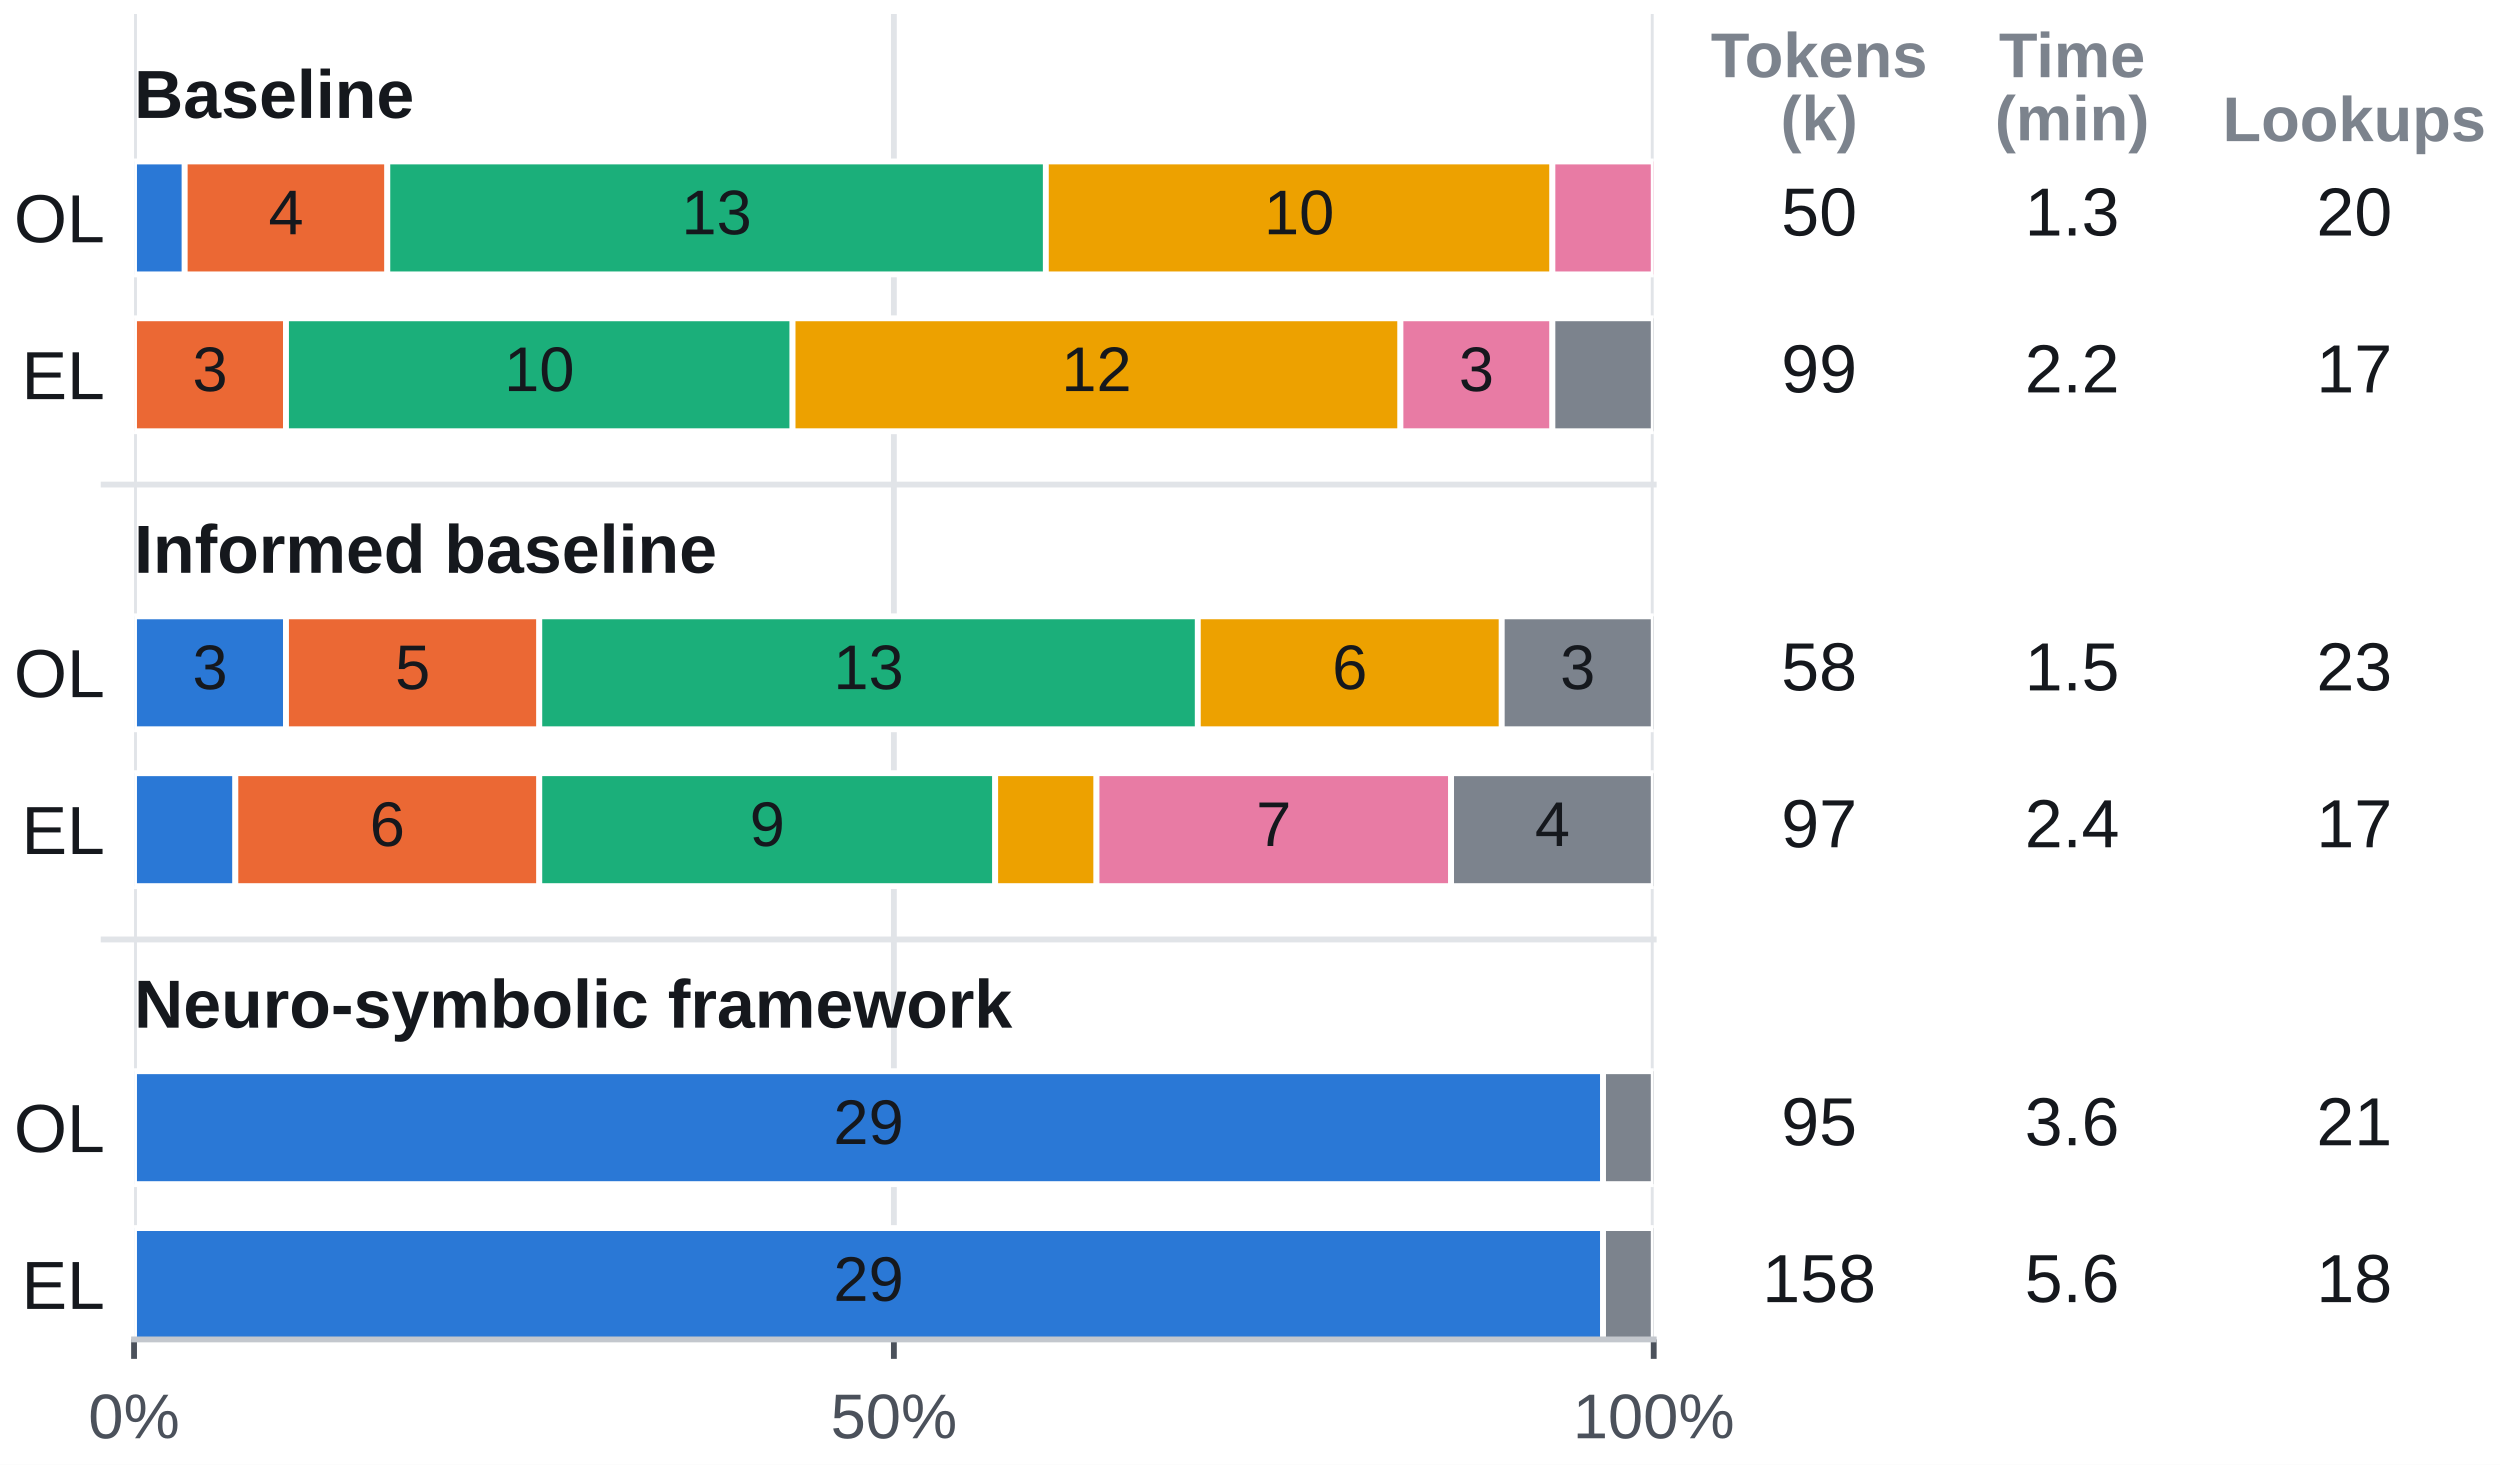
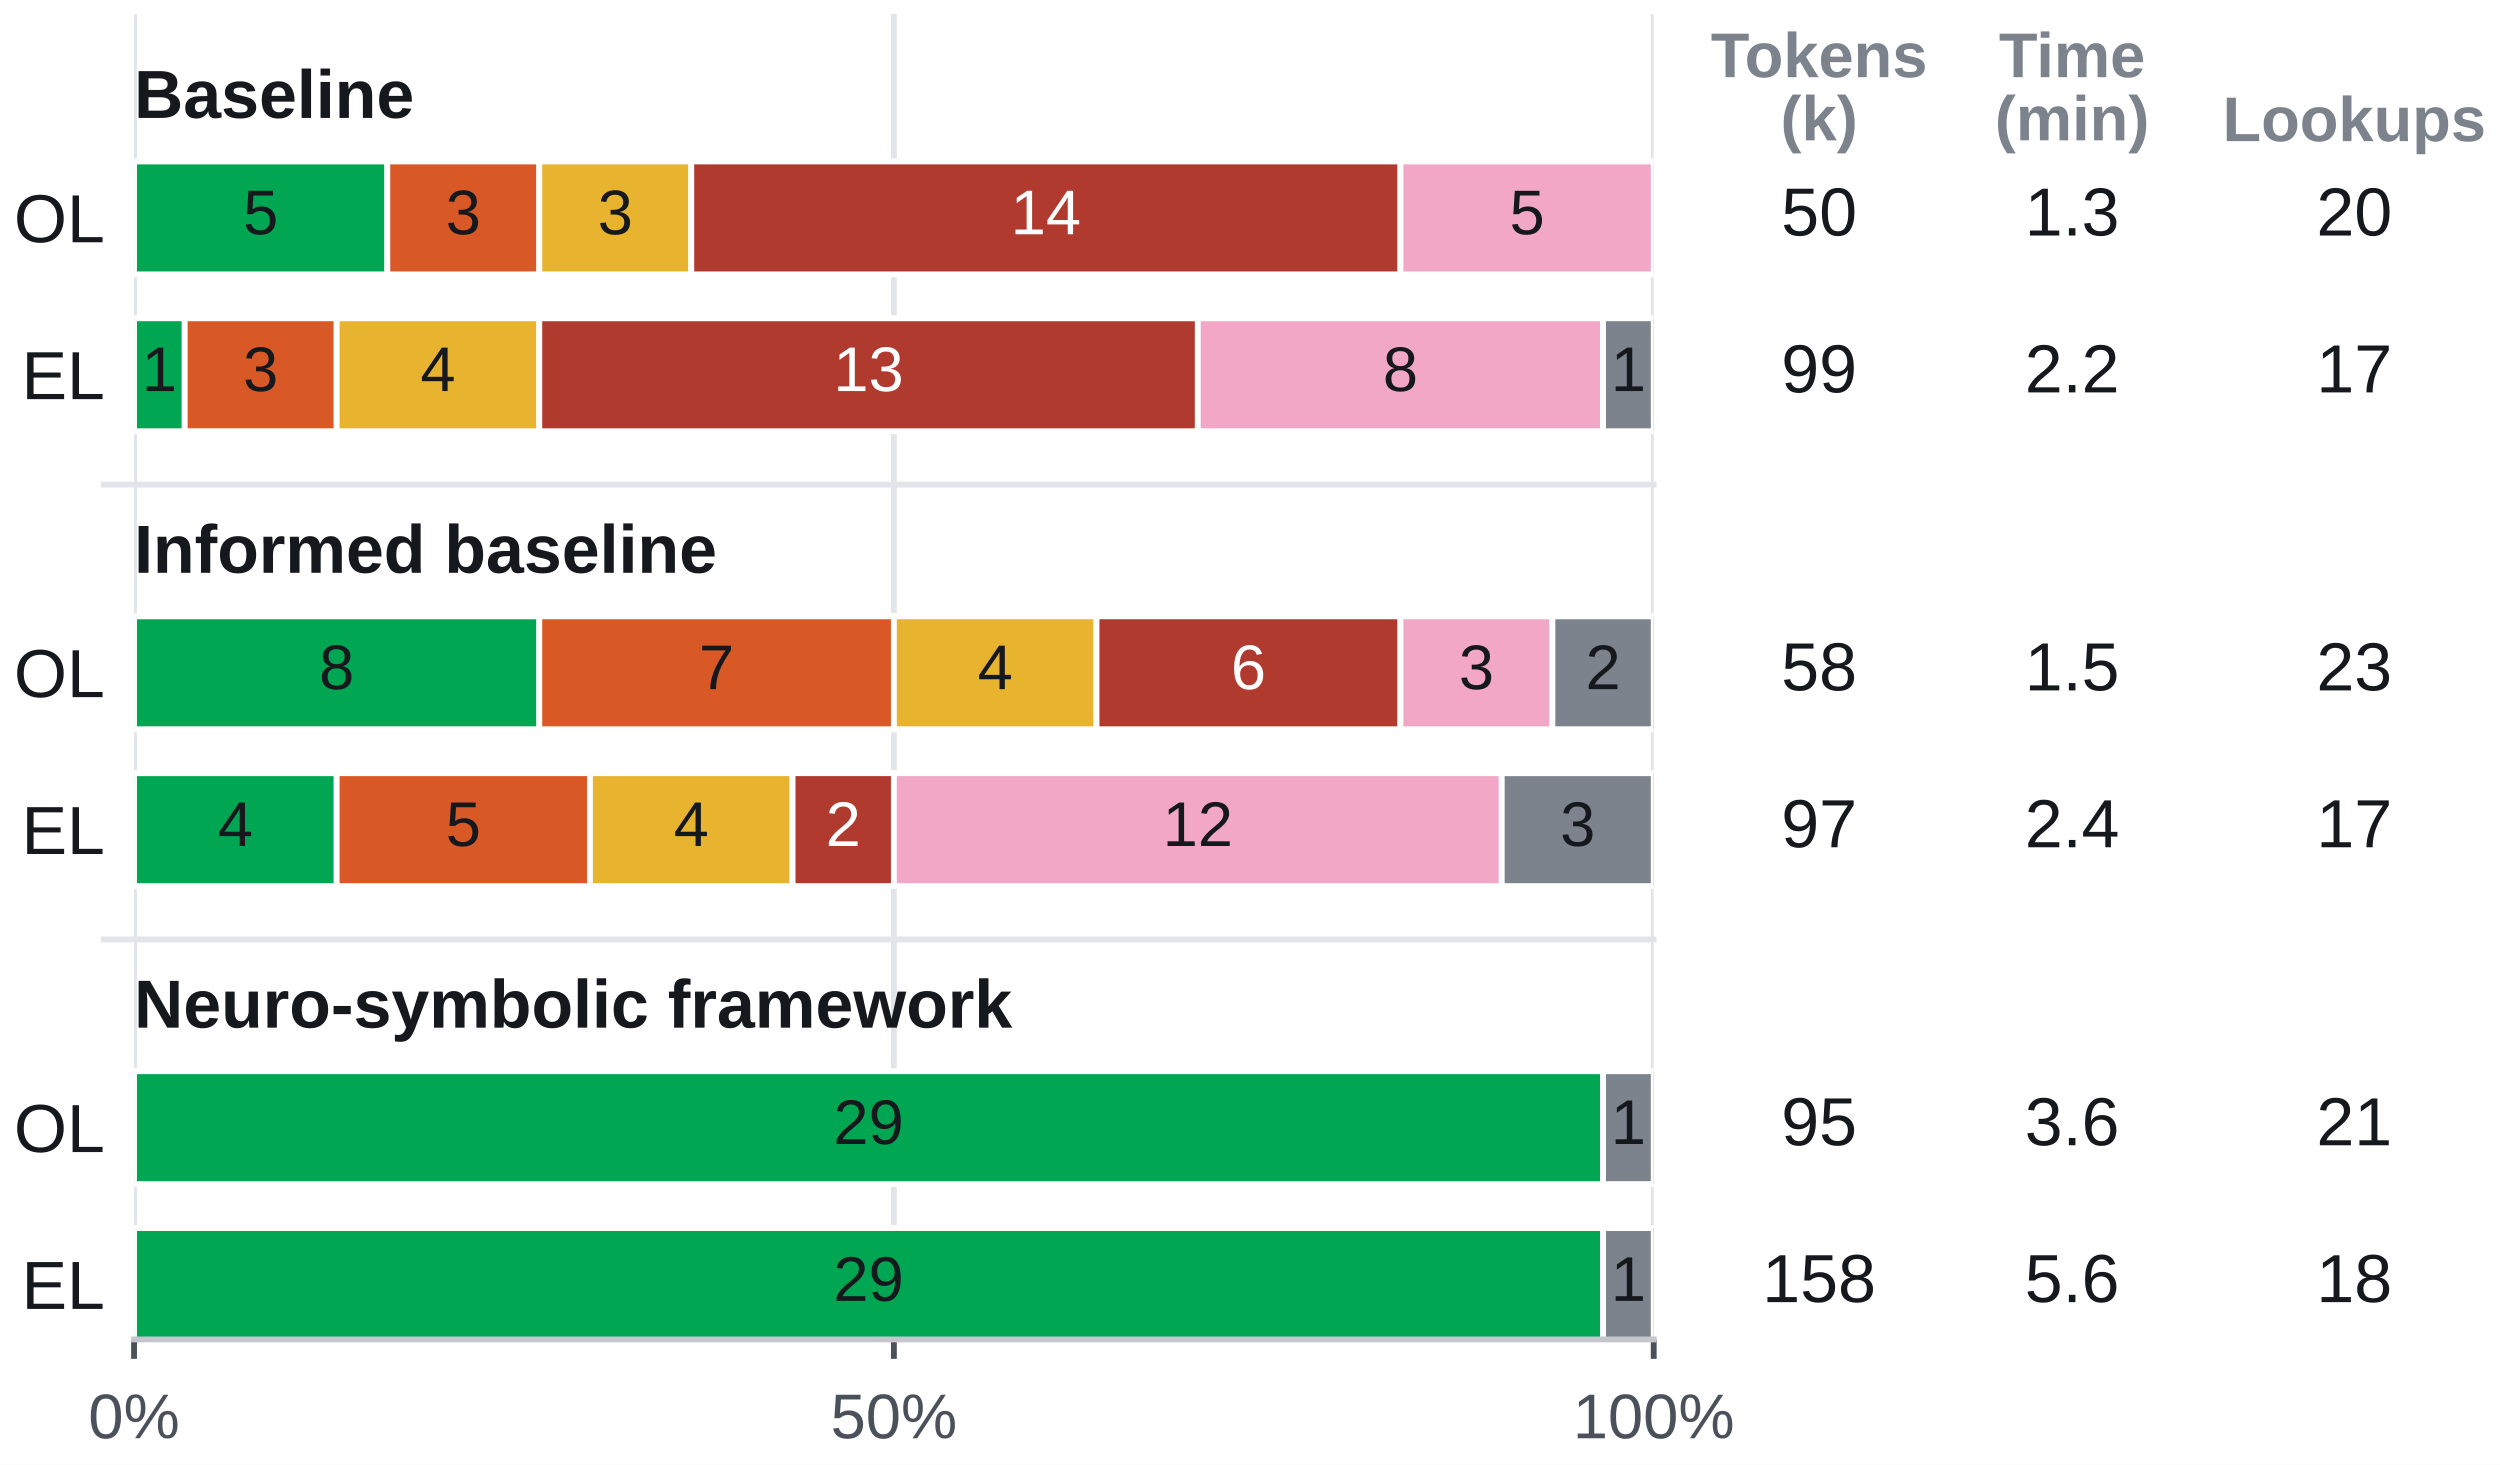
<svg xmlns="http://www.w3.org/2000/svg" xmlns:xlink="http://www.w3.org/1999/xlink" width="256.946pt" height="150.548pt" viewBox="0 0 256.946 150.548" version="1.1">
  <defs>
    <style type="text/css">*{stroke-linejoin: round; stroke-linecap: butt}</style>
  </defs>
  <g id="figure_1">
    <g id="patch_1">
      <path d="M 0 150.548  L 256.946 150.548  L 256.946 0  L 0 0  z " style="fill: #ffffff" />
    </g>
    <g id="axes_1">
      <g id="patch_2">
        <path d="M 13.777 137.664  L 169.966 137.664  L 169.966 1.44  L 13.777 1.44  z " style="fill: #ffffff" />
      </g>
      <g id="matplotlib.axis_1">
        <g id="xtick_1">
          <g id="line2d_1">
-             <path d="M 13.777 137.664  L 13.777 1.44  " clip-path="url(#p60a921f3c6)" style="fill: none; stroke: #e1e4e8; stroke-width: 0.6; stroke-linecap: square" />
+             <path d="M 13.777 137.664  L 13.777 1.44  " clip-path="url(#pea4e998864)" style="fill: none; stroke: #e1e4e8; stroke-width: 0.6; stroke-linecap: square" />
          </g>
          <g id="line2d_2">
            <defs>
-               <path id="m9c443f48be" d="M 0 0  L 0 2  " style="stroke: #4b515b; stroke-width: 0.6" />
+               <path id="m7af35843fd" d="M 0 0  L 0 2  " style="stroke: #4b515b; stroke-width: 0.6" />
            </defs>
            <g>
-               <use xlink:href="#m9c443f48be" x="13.777" y="137.664" style="fill: #4b515b; stroke: #4b515b; stroke-width: 0.6" />
+               <use xlink:href="#m7af35843fd" x="13.777" y="137.664" style="fill: #4b515b; stroke: #4b515b; stroke-width: 0.6" />
            </g>
          </g>
          <g id="text_1">
            <text style="font-size: 6.5px; font-family: 'Arial', 'Liberation Sans', 'DejaVu Sans', sans-serif; text-anchor: middle; fill: #4b515b" x="13.777" y="147.817" transform="rotate(-0 13.77734 147.8166)">0%</text>
          </g>
        </g>
        <g id="xtick_2">
          <g id="line2d_3">
-             <path d="M 91.872 137.664  L 91.872 1.44  " clip-path="url(#p60a921f3c6)" style="fill: none; stroke: #e1e4e8; stroke-width: 0.6; stroke-linecap: square" />
+             <path d="M 91.872 137.664  L 91.872 1.44  " clip-path="url(#pea4e998864)" style="fill: none; stroke: #e1e4e8; stroke-width: 0.6; stroke-linecap: square" />
          </g>
          <g id="line2d_4">
            <g>
-               <use xlink:href="#m9c443f48be" x="91.872" y="137.664" style="fill: #4b515b; stroke: #4b515b; stroke-width: 0.6" />
+               <use xlink:href="#m7af35843fd" x="91.872" y="137.664" style="fill: #4b515b; stroke: #4b515b; stroke-width: 0.6" />
            </g>
          </g>
          <g id="text_2">
            <text style="font-size: 6.5px; font-family: 'Arial', 'Liberation Sans', 'DejaVu Sans', sans-serif; text-anchor: middle; fill: #4b515b" x="91.872" y="147.817" transform="rotate(-0 91.87183 147.8166)">50%</text>
          </g>
        </g>
        <g id="xtick_3">
          <g id="line2d_5">
-             <path d="M 169.966 137.664  L 169.966 1.44  " clip-path="url(#p60a921f3c6)" style="fill: none; stroke: #e1e4e8; stroke-width: 0.6; stroke-linecap: square" />
+             <path d="M 169.966 137.664  L 169.966 1.44  " clip-path="url(#pea4e998864)" style="fill: none; stroke: #e1e4e8; stroke-width: 0.6; stroke-linecap: square" />
          </g>
          <g id="line2d_6">
            <g>
-               <use xlink:href="#m9c443f48be" x="169.966" y="137.664" style="fill: #4b515b; stroke: #4b515b; stroke-width: 0.6" />
+               <use xlink:href="#m7af35843fd" x="169.966" y="137.664" style="fill: #4b515b; stroke: #4b515b; stroke-width: 0.6" />
            </g>
          </g>
          <g id="text_3">
            <text style="font-size: 6.5px; font-family: 'Arial', 'Liberation Sans', 'DejaVu Sans', sans-serif; text-anchor: middle; fill: #4b515b" x="169.966" y="147.817" transform="rotate(-0 169.9663 147.8166)">100%</text>
          </g>
        </g>
      </g>
      <g id="matplotlib.axis_2">
        <g id="ytick_1">
          <g id="line2d_7" />
          <g id="text_4">
            <text style="font-size: 7px; font-family: 'Arial', 'Liberation Sans', 'DejaVu Sans', sans-serif; text-anchor: end; fill: #15181d" x="10.777" y="24.903" transform="rotate(-0 10.77734 24.90277)">OL</text>
          </g>
        </g>
        <g id="ytick_2">
          <g id="line2d_8" />
          <g id="text_5">
            <text style="font-size: 7px; font-family: 'Arial', 'Liberation Sans', 'DejaVu Sans', sans-serif; text-anchor: end; fill: #15181d" x="10.777" y="41.024" transform="rotate(-0 10.77734 41.02396)">EL</text>
          </g>
        </g>
        <g id="ytick_3">
          <g id="line2d_9" />
          <g id="text_6">
            <text style="font-size: 7px; font-family: 'Arial', 'Liberation Sans', 'DejaVu Sans', sans-serif; text-anchor: end; fill: #15181d" x="10.777" y="71.654" transform="rotate(-0 10.77734 71.65421)">OL</text>
          </g>
        </g>
        <g id="ytick_4">
          <g id="line2d_10" />
          <g id="text_7">
            <text style="font-size: 7px; font-family: 'Arial', 'Liberation Sans', 'DejaVu Sans', sans-serif; text-anchor: end; fill: #15181d" x="10.777" y="87.775" transform="rotate(-0 10.77734 87.77539)">EL</text>
          </g>
        </g>
        <g id="ytick_5">
          <g id="line2d_11" />
          <g id="text_8">
            <text style="font-size: 7px; font-family: 'Arial', 'Liberation Sans', 'DejaVu Sans', sans-serif; text-anchor: end; fill: #15181d" x="10.777" y="118.406" transform="rotate(-0 10.77734 118.4056)">OL</text>
          </g>
        </g>
        <g id="ytick_6">
          <g id="line2d_12" />
          <g id="text_9">
            <text style="font-size: 7px; font-family: 'Arial', 'Liberation Sans', 'DejaVu Sans', sans-serif; text-anchor: end; fill: #15181d" x="10.777" y="134.527" transform="rotate(-0 10.77734 134.5268)">EL</text>
          </g>
        </g>
      </g>
      <g id="patch_3">
-         <path d="M 13.777 16.594  L 18.984 16.594  L 18.984 28.201  L 13.777 28.201  z " clip-path="url(#p60a921f3c6)" style="fill: #2a78d6; stroke: #ffffff; stroke-width: 0.6; stroke-linejoin: miter" />
+         <path d="M 13.777 16.594  L 39.809 16.594  L 39.809 28.201  L 13.777 28.201  z " clip-path="url(#pea4e998864)" style="fill: #00a651; stroke: #ffffff; stroke-width: 0.6; stroke-linejoin: miter" />
      </g>
      <g id="patch_4">
-         <path d="M 18.984 16.594  L 39.809 16.594  L 39.809 28.201  L 18.984 28.201  z " clip-path="url(#p60a921f3c6)" style="fill: #eb6834; stroke: #ffffff; stroke-width: 0.6; stroke-linejoin: miter" />
+         <path d="M 39.809 16.594  L 55.428 16.594  L 55.428 28.201  L 39.809 28.201  z " clip-path="url(#pea4e998864)" style="fill: #d95926; stroke: #ffffff; stroke-width: 0.6; stroke-linejoin: miter" />
      </g>
      <g id="patch_5">
-         <path d="M 39.809 16.594  L 107.491 16.594  L 107.491 28.201  L 39.809 28.201  z " clip-path="url(#p60a921f3c6)" style="fill: #1baf7a; stroke: #ffffff; stroke-width: 0.6; stroke-linejoin: miter" />
+         <path d="M 55.428 16.594  L 71.047 16.594  L 71.047 28.201  L 55.428 28.201  z " clip-path="url(#pea4e998864)" style="fill: #e8b32e; stroke: #ffffff; stroke-width: 0.6; stroke-linejoin: miter" />
      </g>
      <g id="patch_6">
-         <path d="M 107.491 16.594  L 159.554 16.594  L 159.554 28.201  L 107.491 28.201  z " clip-path="url(#p60a921f3c6)" style="fill: #eda100; stroke: #ffffff; stroke-width: 0.6; stroke-linejoin: miter" />
+         <path d="M 71.047 16.594  L 143.935 16.594  L 143.935 28.201  L 71.047 28.201  z " clip-path="url(#pea4e998864)" style="fill: #b03a2e; stroke: #ffffff; stroke-width: 0.6; stroke-linejoin: miter" />
      </g>
      <g id="patch_7">
-         <path d="M 159.554 16.594  L 169.966 16.594  L 169.966 28.201  L 159.554 28.201  z " clip-path="url(#p60a921f3c6)" style="fill: #e87ba4; stroke: #ffffff; stroke-width: 0.6; stroke-linejoin: miter" />
+         <path d="M 143.935 16.594  L 169.966 16.594  L 169.966 28.201  L 143.935 28.201  z " clip-path="url(#pea4e998864)" style="fill: #f2a7c6; stroke: #ffffff; stroke-width: 0.6; stroke-linejoin: miter" />
      </g>
      <g id="patch_8">
-         <path d="M 13.777 32.715  L 29.396 32.715  L 29.396 44.322  L 13.777 44.322  z " clip-path="url(#p60a921f3c6)" style="fill: #eb6834; stroke: #ffffff; stroke-width: 0.6; stroke-linejoin: miter" />
+         <path d="M 13.777 32.715  L 18.984 32.715  L 18.984 44.322  L 13.777 44.322  z " clip-path="url(#pea4e998864)" style="fill: #00a651; stroke: #ffffff; stroke-width: 0.6; stroke-linejoin: miter" />
      </g>
      <g id="patch_9">
-         <path d="M 29.396 32.715  L 81.459 32.715  L 81.459 44.322  L 29.396 44.322  z " clip-path="url(#p60a921f3c6)" style="fill: #1baf7a; stroke: #ffffff; stroke-width: 0.6; stroke-linejoin: miter" />
+         <path d="M 18.984 32.715  L 34.603 32.715  L 34.603 44.322  L 18.984 44.322  z " clip-path="url(#pea4e998864)" style="fill: #d95926; stroke: #ffffff; stroke-width: 0.6; stroke-linejoin: miter" />
      </g>
      <g id="patch_10">
-         <path d="M 81.459 32.715  L 143.935 32.715  L 143.935 44.322  L 81.459 44.322  z " clip-path="url(#p60a921f3c6)" style="fill: #eda100; stroke: #ffffff; stroke-width: 0.6; stroke-linejoin: miter" />
+         <path d="M 34.603 32.715  L 55.428 32.715  L 55.428 44.322  L 34.603 44.322  z " clip-path="url(#pea4e998864)" style="fill: #e8b32e; stroke: #ffffff; stroke-width: 0.6; stroke-linejoin: miter" />
      </g>
      <g id="patch_11">
-         <path d="M 143.935 32.715  L 159.554 32.715  L 159.554 44.322  L 143.935 44.322  z " clip-path="url(#p60a921f3c6)" style="fill: #e87ba4; stroke: #ffffff; stroke-width: 0.6; stroke-linejoin: miter" />
+         <path d="M 55.428 32.715  L 123.11 32.715  L 123.11 44.322  L 55.428 44.322  z " clip-path="url(#pea4e998864)" style="fill: #b03a2e; stroke: #ffffff; stroke-width: 0.6; stroke-linejoin: miter" />
      </g>
      <g id="patch_12">
-         <path d="M 159.554 32.715  L 169.966 32.715  L 169.966 44.322  L 159.554 44.322  z " clip-path="url(#p60a921f3c6)" style="fill: #7c838d; stroke: #ffffff; stroke-width: 0.6; stroke-linejoin: miter" />
+         <path d="M 123.11 32.715  L 164.76 32.715  L 164.76 44.322  L 123.11 44.322  z " clip-path="url(#pea4e998864)" style="fill: #f2a7c6; stroke: #ffffff; stroke-width: 0.6; stroke-linejoin: miter" />
      </g>
      <g id="patch_13">
-         <path d="M 13.777 63.345  L 29.396 63.345  L 29.396 74.953  L 13.777 74.953  z " clip-path="url(#p60a921f3c6)" style="fill: #2a78d6; stroke: #ffffff; stroke-width: 0.6; stroke-linejoin: miter" />
+         <path d="M 164.76 32.715  L 169.966 32.715  L 169.966 44.322  L 164.76 44.322  z " clip-path="url(#pea4e998864)" style="fill: #7c838d; stroke: #ffffff; stroke-width: 0.6; stroke-linejoin: miter" />
      </g>
      <g id="patch_14">
-         <path d="M 29.396 63.345  L 55.428 63.345  L 55.428 74.953  L 29.396 74.953  z " clip-path="url(#p60a921f3c6)" style="fill: #eb6834; stroke: #ffffff; stroke-width: 0.6; stroke-linejoin: miter" />
+         <path d="M 13.777 63.345  L 55.428 63.345  L 55.428 74.953  L 13.777 74.953  z " clip-path="url(#pea4e998864)" style="fill: #00a651; stroke: #ffffff; stroke-width: 0.6; stroke-linejoin: miter" />
      </g>
      <g id="patch_15">
-         <path d="M 55.428 63.345  L 123.11 63.345  L 123.11 74.953  L 55.428 74.953  z " clip-path="url(#p60a921f3c6)" style="fill: #1baf7a; stroke: #ffffff; stroke-width: 0.6; stroke-linejoin: miter" />
+         <path d="M 55.428 63.345  L 91.872 63.345  L 91.872 74.953  L 55.428 74.953  z " clip-path="url(#pea4e998864)" style="fill: #d95926; stroke: #ffffff; stroke-width: 0.6; stroke-linejoin: miter" />
      </g>
      <g id="patch_16">
-         <path d="M 123.11 63.345  L 154.347 63.345  L 154.347 74.953  L 123.11 74.953  z " clip-path="url(#p60a921f3c6)" style="fill: #eda100; stroke: #ffffff; stroke-width: 0.6; stroke-linejoin: miter" />
+         <path d="M 91.872 63.345  L 112.697 63.345  L 112.697 74.953  L 91.872 74.953  z " clip-path="url(#pea4e998864)" style="fill: #e8b32e; stroke: #ffffff; stroke-width: 0.6; stroke-linejoin: miter" />
      </g>
      <g id="patch_17">
-         <path d="M 154.347 63.345  L 169.966 63.345  L 169.966 74.953  L 154.347 74.953  z " clip-path="url(#p60a921f3c6)" style="fill: #7c838d; stroke: #ffffff; stroke-width: 0.6; stroke-linejoin: miter" />
+         <path d="M 112.697 63.345  L 143.935 63.345  L 143.935 74.953  L 112.697 74.953  z " clip-path="url(#pea4e998864)" style="fill: #b03a2e; stroke: #ffffff; stroke-width: 0.6; stroke-linejoin: miter" />
      </g>
      <g id="patch_18">
-         <path d="M 13.777 79.467  L 24.19 79.467  L 24.19 91.074  L 13.777 91.074  z " clip-path="url(#p60a921f3c6)" style="fill: #2a78d6; stroke: #ffffff; stroke-width: 0.6; stroke-linejoin: miter" />
+         <path d="M 143.935 63.345  L 159.554 63.345  L 159.554 74.953  L 143.935 74.953  z " clip-path="url(#pea4e998864)" style="fill: #f2a7c6; stroke: #ffffff; stroke-width: 0.6; stroke-linejoin: miter" />
      </g>
      <g id="patch_19">
-         <path d="M 24.19 79.467  L 55.428 79.467  L 55.428 91.074  L 24.19 91.074  z " clip-path="url(#p60a921f3c6)" style="fill: #eb6834; stroke: #ffffff; stroke-width: 0.6; stroke-linejoin: miter" />
+         <path d="M 159.554 63.345  L 169.966 63.345  L 169.966 74.953  L 159.554 74.953  z " clip-path="url(#pea4e998864)" style="fill: #7c838d; stroke: #ffffff; stroke-width: 0.6; stroke-linejoin: miter" />
      </g>
      <g id="patch_20">
-         <path d="M 55.428 79.467  L 102.284 79.467  L 102.284 91.074  L 55.428 91.074  z " clip-path="url(#p60a921f3c6)" style="fill: #1baf7a; stroke: #ffffff; stroke-width: 0.6; stroke-linejoin: miter" />
+         <path d="M 13.777 79.467  L 34.603 79.467  L 34.603 91.074  L 13.777 91.074  z " clip-path="url(#pea4e998864)" style="fill: #00a651; stroke: #ffffff; stroke-width: 0.6; stroke-linejoin: miter" />
      </g>
      <g id="patch_21">
-         <path d="M 102.284 79.467  L 112.697 79.467  L 112.697 91.074  L 102.284 91.074  z " clip-path="url(#p60a921f3c6)" style="fill: #eda100; stroke: #ffffff; stroke-width: 0.6; stroke-linejoin: miter" />
+         <path d="M 34.603 79.467  L 60.634 79.467  L 60.634 91.074  L 34.603 91.074  z " clip-path="url(#pea4e998864)" style="fill: #d95926; stroke: #ffffff; stroke-width: 0.6; stroke-linejoin: miter" />
      </g>
      <g id="patch_22">
-         <path d="M 112.697 79.467  L 149.141 79.467  L 149.141 91.074  L 112.697 91.074  z " clip-path="url(#p60a921f3c6)" style="fill: #e87ba4; stroke: #ffffff; stroke-width: 0.6; stroke-linejoin: miter" />
+         <path d="M 60.634 79.467  L 81.459 79.467  L 81.459 91.074  L 60.634 91.074  z " clip-path="url(#pea4e998864)" style="fill: #e8b32e; stroke: #ffffff; stroke-width: 0.6; stroke-linejoin: miter" />
      </g>
      <g id="patch_23">
-         <path d="M 149.141 79.467  L 169.966 79.467  L 169.966 91.074  L 149.141 91.074  z " clip-path="url(#p60a921f3c6)" style="fill: #7c838d; stroke: #ffffff; stroke-width: 0.6; stroke-linejoin: miter" />
+         <path d="M 81.459 79.467  L 91.872 79.467  L 91.872 91.074  L 81.459 91.074  z " clip-path="url(#pea4e998864)" style="fill: #b03a2e; stroke: #ffffff; stroke-width: 0.6; stroke-linejoin: miter" />
      </g>
      <g id="patch_24">
-         <path d="M 13.777 110.097  L 164.76 110.097  L 164.76 121.704  L 13.777 121.704  z " clip-path="url(#p60a921f3c6)" style="fill: #2a78d6; stroke: #ffffff; stroke-width: 0.6; stroke-linejoin: miter" />
+         <path d="M 91.872 79.467  L 154.347 79.467  L 154.347 91.074  L 91.872 91.074  z " clip-path="url(#pea4e998864)" style="fill: #f2a7c6; stroke: #ffffff; stroke-width: 0.6; stroke-linejoin: miter" />
      </g>
      <g id="patch_25">
-         <path d="M 164.76 110.097  L 169.966 110.097  L 169.966 121.704  L 164.76 121.704  z " clip-path="url(#p60a921f3c6)" style="fill: #7c838d; stroke: #ffffff; stroke-width: 0.6; stroke-linejoin: miter" />
+         <path d="M 154.347 79.467  L 169.966 79.467  L 169.966 91.074  L 154.347 91.074  z " clip-path="url(#pea4e998864)" style="fill: #7c838d; stroke: #ffffff; stroke-width: 0.6; stroke-linejoin: miter" />
      </g>
      <g id="patch_26">
-         <path d="M 13.777 126.218  L 164.76 126.218  L 164.76 137.825  L 13.777 137.825  z " clip-path="url(#p60a921f3c6)" style="fill: #2a78d6; stroke: #ffffff; stroke-width: 0.6; stroke-linejoin: miter" />
+         <path d="M 13.777 110.097  L 164.76 110.097  L 164.76 121.704  L 13.777 121.704  z " clip-path="url(#pea4e998864)" style="fill: #00a651; stroke: #ffffff; stroke-width: 0.6; stroke-linejoin: miter" />
      </g>
      <g id="patch_27">
-         <path d="M 164.76 126.218  L 169.966 126.218  L 169.966 137.825  L 164.76 137.825  z " clip-path="url(#p60a921f3c6)" style="fill: #7c838d; stroke: #ffffff; stroke-width: 0.6; stroke-linejoin: miter" />
+         <path d="M 164.76 110.097  L 169.966 110.097  L 169.966 121.704  L 164.76 121.704  z " clip-path="url(#pea4e998864)" style="fill: #7c838d; stroke: #ffffff; stroke-width: 0.6; stroke-linejoin: miter" />
+       </g>
+       <g id="patch_28">
+         <path d="M 13.777 126.218  L 164.76 126.218  L 164.76 137.825  L 13.777 137.825  z " clip-path="url(#pea4e998864)" style="fill: #00a651; stroke: #ffffff; stroke-width: 0.6; stroke-linejoin: miter" />
+       </g>
+       <g id="patch_29">
+         <path d="M 164.76 126.218  L 169.966 126.218  L 169.966 137.825  L 164.76 137.825  z " clip-path="url(#pea4e998864)" style="fill: #7c838d; stroke: #ffffff; stroke-width: 0.6; stroke-linejoin: miter" />
      </g>
      <g id="line2d_13">
        <path d="M 10.654 49.804  L 169.966 49.804  " style="fill: none; stroke: #e1e4e8; stroke-width: 0.6; stroke-linecap: square" />
      </g>
      <g id="line2d_14">
        <path d="M 10.654 96.555  L 169.966 96.555  " style="fill: none; stroke: #e1e4e8; stroke-width: 0.6; stroke-linecap: square" />
      </g>
-       <g id="patch_28">
+       <g id="patch_30">
        <path d="M 13.777 137.664  L 169.966 137.664  " style="fill: none; stroke: #c3c7cd; stroke-width: 0.6; stroke-linejoin: miter; stroke-linecap: square" />
      </g>
      <g id="text_10">
        <text style="font-weight: 700; font-size: 7px; font-family: 'Arial', 'Liberation Sans', 'DejaVu Sans', sans-serif; text-anchor: start; fill: #15181d" x="13.777" y="12.121" transform="rotate(-0 13.77734 12.12118)">Baseline</text>
      </g>
      <g id="text_11">
-         <text style="font-size: 6.5px; font-family: 'Arial', 'Liberation Sans', 'DejaVu Sans', sans-serif; text-anchor: middle; fill: #15181d" x="29.396" y="24.078" transform="rotate(-0 29.39624 24.07789)">4</text>
+         <text style="font-size: 6.5px; font-family: 'Arial', 'Liberation Sans', 'DejaVu Sans', sans-serif; text-anchor: middle; fill: #15181d" x="26.793" y="24.078" transform="rotate(-0 26.79309 24.07789)">5</text>
      </g>
      <g id="text_12">
-         <text style="font-size: 6.5px; font-family: 'Arial', 'Liberation Sans', 'DejaVu Sans', sans-serif; text-anchor: middle; fill: #15181d" x="73.65" y="24.078" transform="rotate(-0 73.64978 24.07789)">13</text>
+         <text style="font-size: 6.5px; font-family: 'Arial', 'Liberation Sans', 'DejaVu Sans', sans-serif; text-anchor: middle; fill: #15181d" x="47.618" y="24.078" transform="rotate(-0 47.61829 24.07789)">3</text>
      </g>
      <g id="text_13">
-         <text style="font-size: 6.5px; font-family: 'Arial', 'Liberation Sans', 'DejaVu Sans', sans-serif; text-anchor: middle; fill: #15181d" x="133.522" y="24.078" transform="rotate(-0 133.5222 24.07789)">10</text>
+         <text style="font-size: 6.5px; font-family: 'Arial', 'Liberation Sans', 'DejaVu Sans', sans-serif; text-anchor: middle; fill: #15181d" x="63.237" y="24.078" transform="rotate(-0 63.23719 24.07789)">3</text>
      </g>
      <g id="text_14">
+         <text style="font-size: 6.5px; font-family: 'Arial', 'Liberation Sans', 'DejaVu Sans', sans-serif; text-anchor: middle; fill: #ffffff" x="107.491" y="24.078" transform="rotate(-0 107.4907 24.07789)">14</text>
+       </g>
+       <g id="text_15">
+         <text style="font-size: 6.5px; font-family: 'Arial', 'Liberation Sans', 'DejaVu Sans', sans-serif; text-anchor: middle; fill: #15181d" x="156.951" y="24.078" transform="rotate(-0 156.9506 24.07789)">5</text>
+       </g>
+       <g id="text_16">
        <text style="font-size: 7px; font-family: 'Arial', 'Liberation Sans', 'DejaVu Sans', sans-serif; text-anchor: middle; fill: #15181d" x="186.966" y="24.207" transform="rotate(-0 186.9663 24.20715)">50</text>
      </g>
-       <g id="text_15">
+       <g id="text_17">
        <text style="font-size: 7px; font-family: 'Arial', 'Liberation Sans', 'DejaVu Sans', sans-serif; text-anchor: middle; fill: #15181d" x="212.966" y="24.207" transform="rotate(-0 212.9663 24.20715)">1.3</text>
      </g>
-       <g id="text_16">
+       <g id="text_18">
        <text style="font-size: 7px; font-family: 'Arial', 'Liberation Sans', 'DejaVu Sans', sans-serif; text-anchor: middle; fill: #15181d" x="241.966" y="24.207" transform="rotate(-0 241.9663 24.20715)">20</text>
      </g>
-       <g id="text_17">
-         <text style="font-size: 6.5px; font-family: 'Arial', 'Liberation Sans', 'DejaVu Sans', sans-serif; text-anchor: middle; fill: #15181d" x="21.587" y="40.199" transform="rotate(-0 21.58679 40.19907)">3</text>
-       </g>
-       <g id="text_18">
-         <text style="font-size: 6.5px; font-family: 'Arial', 'Liberation Sans', 'DejaVu Sans', sans-serif; text-anchor: middle; fill: #15181d" x="55.428" y="40.199" transform="rotate(-0 55.42774 40.19907)">10</text>
-       </g>
      <g id="text_19">
-         <text style="font-size: 6.5px; font-family: 'Arial', 'Liberation Sans', 'DejaVu Sans', sans-serif; text-anchor: middle; fill: #15181d" x="112.697" y="40.199" transform="rotate(-0 112.697 40.19907)">12</text>
+         <text style="font-size: 6.5px; font-family: 'Arial', 'Liberation Sans', 'DejaVu Sans', sans-serif; text-anchor: middle; fill: #15181d" x="16.38" y="40.199" transform="rotate(-0 16.38049 40.19907)">1</text>
      </g>
      <g id="text_20">
-         <text style="font-size: 6.5px; font-family: 'Arial', 'Liberation Sans', 'DejaVu Sans', sans-serif; text-anchor: middle; fill: #15181d" x="151.744" y="40.199" transform="rotate(-0 151.7443 40.19907)">3</text>
+         <text style="font-size: 6.5px; font-family: 'Arial', 'Liberation Sans', 'DejaVu Sans', sans-serif; text-anchor: middle; fill: #15181d" x="26.793" y="40.199" transform="rotate(-0 26.79309 40.19907)">3</text>
      </g>
      <g id="text_21">
+         <text style="font-size: 6.5px; font-family: 'Arial', 'Liberation Sans', 'DejaVu Sans', sans-serif; text-anchor: middle; fill: #15181d" x="45.015" y="40.199" transform="rotate(-0 45.01514 40.19907)">4</text>
+       </g>
+       <g id="text_22">
+         <text style="font-size: 6.5px; font-family: 'Arial', 'Liberation Sans', 'DejaVu Sans', sans-serif; text-anchor: middle; fill: #ffffff" x="89.269" y="40.199" transform="rotate(-0 89.26868 40.19907)">13</text>
+       </g>
+       <g id="text_23">
+         <text style="font-size: 6.5px; font-family: 'Arial', 'Liberation Sans', 'DejaVu Sans', sans-serif; text-anchor: middle; fill: #15181d" x="143.935" y="40.199" transform="rotate(-0 143.9348 40.19907)">8</text>
+       </g>
+       <g id="text_24">
+         <text style="font-size: 6.5px; font-family: 'Arial', 'Liberation Sans', 'DejaVu Sans', sans-serif; text-anchor: middle; fill: #15181d" x="167.363" y="40.199" transform="rotate(-0 167.3632 40.19907)">1</text>
+       </g>
+       <g id="text_25">
        <text style="font-size: 7px; font-family: 'Arial', 'Liberation Sans', 'DejaVu Sans', sans-serif; text-anchor: middle; fill: #15181d" x="186.966" y="40.328" transform="rotate(-0 186.9663 40.32833)">99</text>
      </g>
-       <g id="text_22">
+       <g id="text_26">
        <text style="font-size: 7px; font-family: 'Arial', 'Liberation Sans', 'DejaVu Sans', sans-serif; text-anchor: middle; fill: #15181d" x="212.966" y="40.328" transform="rotate(-0 212.9663 40.32833)">2.2</text>
      </g>
-       <g id="text_23">
+       <g id="text_27">
        <text style="font-size: 7px; font-family: 'Arial', 'Liberation Sans', 'DejaVu Sans', sans-serif; text-anchor: middle; fill: #15181d" x="241.966" y="40.328" transform="rotate(-0 241.9663 40.32833)">17</text>
      </g>
-       <g id="text_24">
+       <g id="text_28">
        <text style="font-weight: 700; font-size: 7px; font-family: 'Arial', 'Liberation Sans', 'DejaVu Sans', sans-serif; text-anchor: start; fill: #15181d" x="13.777" y="58.873" transform="rotate(-0 13.77734 58.87261)">Informed baseline</text>
      </g>
-       <g id="text_25">
-         <text style="font-size: 6.5px; font-family: 'Arial', 'Liberation Sans', 'DejaVu Sans', sans-serif; text-anchor: middle; fill: #15181d" x="21.587" y="70.829" transform="rotate(-0 21.58679 70.82932)">3</text>
-       </g>
-       <g id="text_26">
-         <text style="font-size: 6.5px; font-family: 'Arial', 'Liberation Sans', 'DejaVu Sans', sans-serif; text-anchor: middle; fill: #15181d" x="42.412" y="70.829" transform="rotate(-0 42.41199 70.82932)">5</text>
-       </g>
-       <g id="text_27">
-         <text style="font-size: 6.5px; font-family: 'Arial', 'Liberation Sans', 'DejaVu Sans', sans-serif; text-anchor: middle; fill: #15181d" x="89.269" y="70.829" transform="rotate(-0 89.26868 70.82932)">13</text>
-       </g>
-       <g id="text_28">
-         <text style="font-size: 6.5px; font-family: 'Arial', 'Liberation Sans', 'DejaVu Sans', sans-serif; text-anchor: middle; fill: #15181d" x="138.729" y="70.829" transform="rotate(-0 138.7285 70.82932)">6</text>
-       </g>
      <g id="text_29">
-         <text style="font-size: 6.5px; font-family: 'Arial', 'Liberation Sans', 'DejaVu Sans', sans-serif; text-anchor: middle; fill: #15181d" x="162.157" y="70.829" transform="rotate(-0 162.1569 70.82932)">3</text>
+         <text style="font-size: 6.5px; font-family: 'Arial', 'Liberation Sans', 'DejaVu Sans', sans-serif; text-anchor: middle; fill: #15181d" x="34.603" y="70.829" transform="rotate(-0 34.60254 70.82932)">8</text>
      </g>
      <g id="text_30">
+         <text style="font-size: 6.5px; font-family: 'Arial', 'Liberation Sans', 'DejaVu Sans', sans-serif; text-anchor: middle; fill: #15181d" x="73.65" y="70.829" transform="rotate(-0 73.64978 70.82932)">7</text>
+       </g>
+       <g id="text_31">
+         <text style="font-size: 6.5px; font-family: 'Arial', 'Liberation Sans', 'DejaVu Sans', sans-serif; text-anchor: middle; fill: #15181d" x="102.284" y="70.829" transform="rotate(-0 102.2844 70.82932)">4</text>
+       </g>
+       <g id="text_32">
+         <text style="font-size: 6.5px; font-family: 'Arial', 'Liberation Sans', 'DejaVu Sans', sans-serif; text-anchor: middle; fill: #ffffff" x="128.316" y="70.829" transform="rotate(-0 128.3159 70.82932)">6</text>
+       </g>
+       <g id="text_33">
+         <text style="font-size: 6.5px; font-family: 'Arial', 'Liberation Sans', 'DejaVu Sans', sans-serif; text-anchor: middle; fill: #15181d" x="151.744" y="70.829" transform="rotate(-0 151.7443 70.82932)">3</text>
+       </g>
+       <g id="text_34">
+         <text style="font-size: 6.5px; font-family: 'Arial', 'Liberation Sans', 'DejaVu Sans', sans-serif; text-anchor: middle; fill: #15181d" x="164.76" y="70.829" transform="rotate(-0 164.76 70.82932)">2</text>
+       </g>
+       <g id="text_35">
        <text style="font-size: 7px; font-family: 'Arial', 'Liberation Sans', 'DejaVu Sans', sans-serif; text-anchor: middle; fill: #15181d" x="186.966" y="70.959" transform="rotate(-0 186.9663 70.95858)">58</text>
      </g>
-       <g id="text_31">
+       <g id="text_36">
        <text style="font-size: 7px; font-family: 'Arial', 'Liberation Sans', 'DejaVu Sans', sans-serif; text-anchor: middle; fill: #15181d" x="212.966" y="70.959" transform="rotate(-0 212.9663 70.95858)">1.5</text>
      </g>
-       <g id="text_32">
+       <g id="text_37">
        <text style="font-size: 7px; font-family: 'Arial', 'Liberation Sans', 'DejaVu Sans', sans-serif; text-anchor: middle; fill: #15181d" x="241.966" y="70.959" transform="rotate(-0 241.9663 70.95858)">23</text>
      </g>
-       <g id="text_33">
-         <text style="font-size: 6.5px; font-family: 'Arial', 'Liberation Sans', 'DejaVu Sans', sans-serif; text-anchor: middle; fill: #15181d" x="39.809" y="86.951" transform="rotate(-0 39.80884 86.95051)">6</text>
-       </g>
-       <g id="text_34">
-         <text style="font-size: 6.5px; font-family: 'Arial', 'Liberation Sans', 'DejaVu Sans', sans-serif; text-anchor: middle; fill: #15181d" x="78.856" y="86.951" transform="rotate(-0 78.85608 86.95051)">9</text>
-       </g>
-       <g id="text_35">
-         <text style="font-size: 6.5px; font-family: 'Arial', 'Liberation Sans', 'DejaVu Sans', sans-serif; text-anchor: middle; fill: #15181d" x="130.919" y="86.951" transform="rotate(-0 130.9191 86.95051)">7</text>
-       </g>
-       <g id="text_36">
-         <text style="font-size: 6.5px; font-family: 'Arial', 'Liberation Sans', 'DejaVu Sans', sans-serif; text-anchor: middle; fill: #15181d" x="159.554" y="86.951" transform="rotate(-0 159.5537 86.95051)">4</text>
-       </g>
-       <g id="text_37">
+       <g id="text_38">
+         <text style="font-size: 6.5px; font-family: 'Arial', 'Liberation Sans', 'DejaVu Sans', sans-serif; text-anchor: middle; fill: #15181d" x="24.19" y="86.951" transform="rotate(-0 24.18994 86.95051)">4</text>
+       </g>
+       <g id="text_39">
+         <text style="font-size: 6.5px; font-family: 'Arial', 'Liberation Sans', 'DejaVu Sans', sans-serif; text-anchor: middle; fill: #15181d" x="47.618" y="86.951" transform="rotate(-0 47.61829 86.95051)">5</text>
+       </g>
+       <g id="text_40">
+         <text style="font-size: 6.5px; font-family: 'Arial', 'Liberation Sans', 'DejaVu Sans', sans-serif; text-anchor: middle; fill: #15181d" x="71.047" y="86.951" transform="rotate(-0 71.04663 86.95051)">4</text>
+       </g>
+       <g id="text_41">
+         <text style="font-size: 6.5px; font-family: 'Arial', 'Liberation Sans', 'DejaVu Sans', sans-serif; text-anchor: middle; fill: #ffffff" x="86.666" y="86.951" transform="rotate(-0 86.66553 86.95051)">2</text>
+       </g>
+       <g id="text_42">
+         <text style="font-size: 6.5px; font-family: 'Arial', 'Liberation Sans', 'DejaVu Sans', sans-serif; text-anchor: middle; fill: #15181d" x="123.11" y="86.951" transform="rotate(-0 123.1096 86.95051)">12</text>
+       </g>
+       <g id="text_43">
+         <text style="font-size: 6.5px; font-family: 'Arial', 'Liberation Sans', 'DejaVu Sans', sans-serif; text-anchor: middle; fill: #15181d" x="162.157" y="86.951" transform="rotate(-0 162.1569 86.95051)">3</text>
+       </g>
+       <g id="text_44">
        <text style="font-size: 7px; font-family: 'Arial', 'Liberation Sans', 'DejaVu Sans', sans-serif; text-anchor: middle; fill: #15181d" x="186.966" y="87.08" transform="rotate(-0 186.9663 87.07976)">97</text>
      </g>
-       <g id="text_38">
+       <g id="text_45">
        <text style="font-size: 7px; font-family: 'Arial', 'Liberation Sans', 'DejaVu Sans', sans-serif; text-anchor: middle; fill: #15181d" x="212.966" y="87.08" transform="rotate(-0 212.9663 87.07976)">2.4</text>
      </g>
-       <g id="text_39">
+       <g id="text_46">
        <text style="font-size: 7px; font-family: 'Arial', 'Liberation Sans', 'DejaVu Sans', sans-serif; text-anchor: middle; fill: #15181d" x="241.966" y="87.08" transform="rotate(-0 241.9663 87.07976)">17</text>
      </g>
-       <g id="text_40">
+       <g id="text_47">
        <text style="font-weight: 700; font-size: 7px; font-family: 'Arial', 'Liberation Sans', 'DejaVu Sans', sans-serif; text-anchor: start; fill: #15181d" x="13.777" y="105.621" transform="rotate(-0 13.77734 105.6208)">Neuro-symbolic framework</text>
      </g>
-       <g id="text_41">
+       <g id="text_48">
        <text style="font-size: 6.5px; font-family: 'Arial', 'Liberation Sans', 'DejaVu Sans', sans-serif; text-anchor: middle; fill: #15181d" x="89.269" y="117.581" transform="rotate(-0 89.26868 117.5808)">29</text>
      </g>
-       <g id="text_42">
+       <g id="text_49">
+         <text style="font-size: 6.5px; font-family: 'Arial', 'Liberation Sans', 'DejaVu Sans', sans-serif; text-anchor: middle; fill: #15181d" x="167.363" y="117.581" transform="rotate(-0 167.3632 117.5808)">1</text>
+       </g>
+       <g id="text_50">
        <text style="font-size: 7px; font-family: 'Arial', 'Liberation Sans', 'DejaVu Sans', sans-serif; text-anchor: middle; fill: #15181d" x="186.966" y="117.71" transform="rotate(-0 186.9663 117.71)">95</text>
      </g>
-       <g id="text_43">
+       <g id="text_51">
        <text style="font-size: 7px; font-family: 'Arial', 'Liberation Sans', 'DejaVu Sans', sans-serif; text-anchor: middle; fill: #15181d" x="212.966" y="117.71" transform="rotate(-0 212.9663 117.71)">3.6</text>
      </g>
-       <g id="text_44">
+       <g id="text_52">
        <text style="font-size: 7px; font-family: 'Arial', 'Liberation Sans', 'DejaVu Sans', sans-serif; text-anchor: middle; fill: #15181d" x="241.966" y="117.71" transform="rotate(-0 241.9663 117.71)">21</text>
      </g>
-       <g id="text_45">
+       <g id="text_53">
        <text style="font-size: 6.5px; font-family: 'Arial', 'Liberation Sans', 'DejaVu Sans', sans-serif; text-anchor: middle; fill: #15181d" x="89.269" y="133.702" transform="rotate(-0 89.26868 133.7019)">29</text>
      </g>
-       <g id="text_46">
+       <g id="text_54">
+         <text style="font-size: 6.5px; font-family: 'Arial', 'Liberation Sans', 'DejaVu Sans', sans-serif; text-anchor: middle; fill: #15181d" x="167.363" y="133.702" transform="rotate(-0 167.3632 133.7019)">1</text>
+       </g>
+       <g id="text_55">
        <text style="font-size: 7px; font-family: 'Arial', 'Liberation Sans', 'DejaVu Sans', sans-serif; text-anchor: middle; fill: #15181d" x="186.966" y="133.831" transform="rotate(-0 186.9663 133.8312)">158</text>
      </g>
-       <g id="text_47">
+       <g id="text_56">
        <text style="font-size: 7px; font-family: 'Arial', 'Liberation Sans', 'DejaVu Sans', sans-serif; text-anchor: middle; fill: #15181d" x="212.966" y="133.831" transform="rotate(-0 212.9663 133.8312)">5.6</text>
      </g>
-       <g id="text_48">
+       <g id="text_57">
        <text style="font-size: 7px; font-family: 'Arial', 'Liberation Sans', 'DejaVu Sans', sans-serif; text-anchor: middle; fill: #15181d" x="241.966" y="133.831" transform="rotate(-0 241.9663 133.8312)">18</text>
      </g>
-       <g id="text_49">
+       <g id="text_58">
        <text style="font-weight: 700; font-size: 6.5px; font-family: 'Arial', 'Liberation Sans', 'DejaVu Sans', sans-serif; fill: #7c838d" transform="translate(175.829 7.932095)">Tokens</text>
        <text style="font-weight: 700; font-size: 6.5px; font-family: 'Arial', 'Liberation Sans', 'DejaVu Sans', sans-serif; fill: #7c838d" transform="translate(182.9947 14.41981)">(k)</text>
      </g>
-       <g id="text_50">
+       <g id="text_59">
        <text style="font-weight: 700; font-size: 6.5px; font-family: 'Arial', 'Liberation Sans', 'DejaVu Sans', sans-serif; fill: #7c838d" transform="translate(205.438 7.932095)">Time</text>
        <text style="font-weight: 700; font-size: 6.5px; font-family: 'Arial', 'Liberation Sans', 'DejaVu Sans', sans-serif; fill: #7c838d" transform="translate(205.0241 14.41981)">(min)</text>
      </g>
-       <g id="text_51">
+       <g id="text_60">
        <text style="font-weight: 700; font-size: 6.5px; font-family: 'Arial', 'Liberation Sans', 'DejaVu Sans', sans-serif; text-anchor: middle; fill: #7c838d" x="241.966" y="14.505" transform="rotate(-0 241.9663 14.50512)">Lookups</text>
      </g>
    </g>
  </g>
  <defs>
-     <clipPath id="p60a921f3c6">
+     <clipPath id="pea4e998864">
      <rect x="13.777" y="1.44" width="156.189" height="136.224" />
    </clipPath>
  </defs>
</svg>
